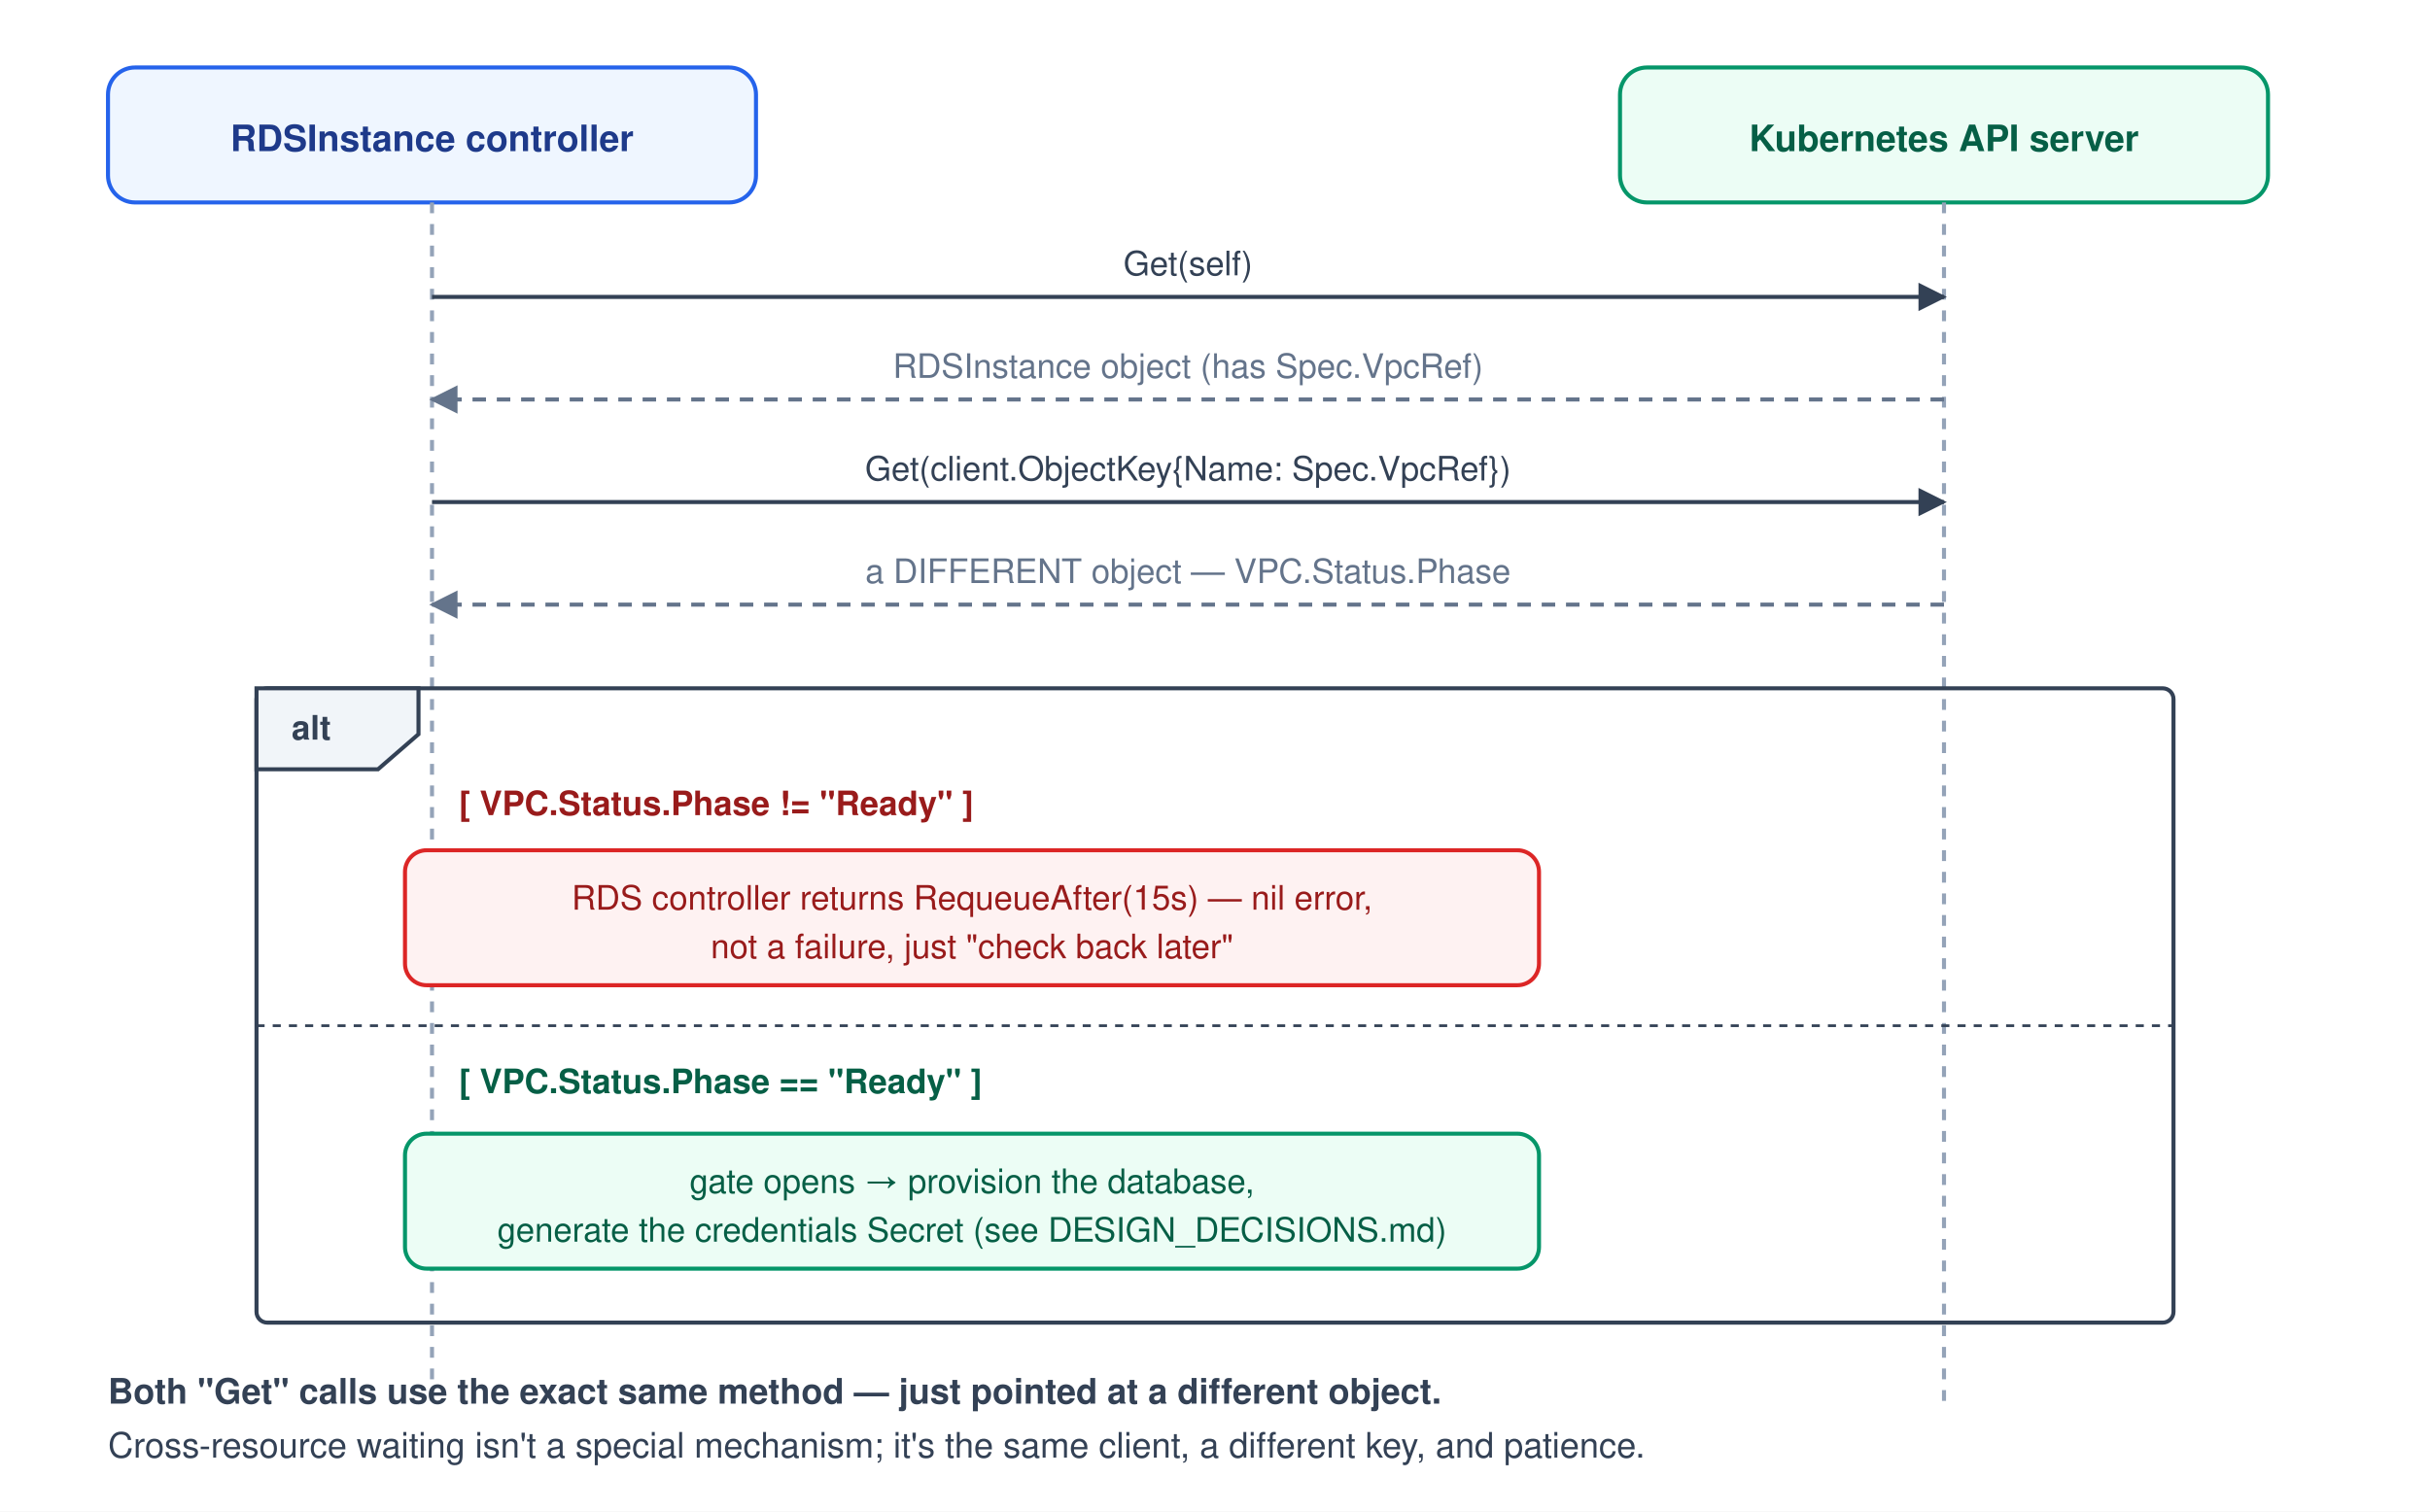
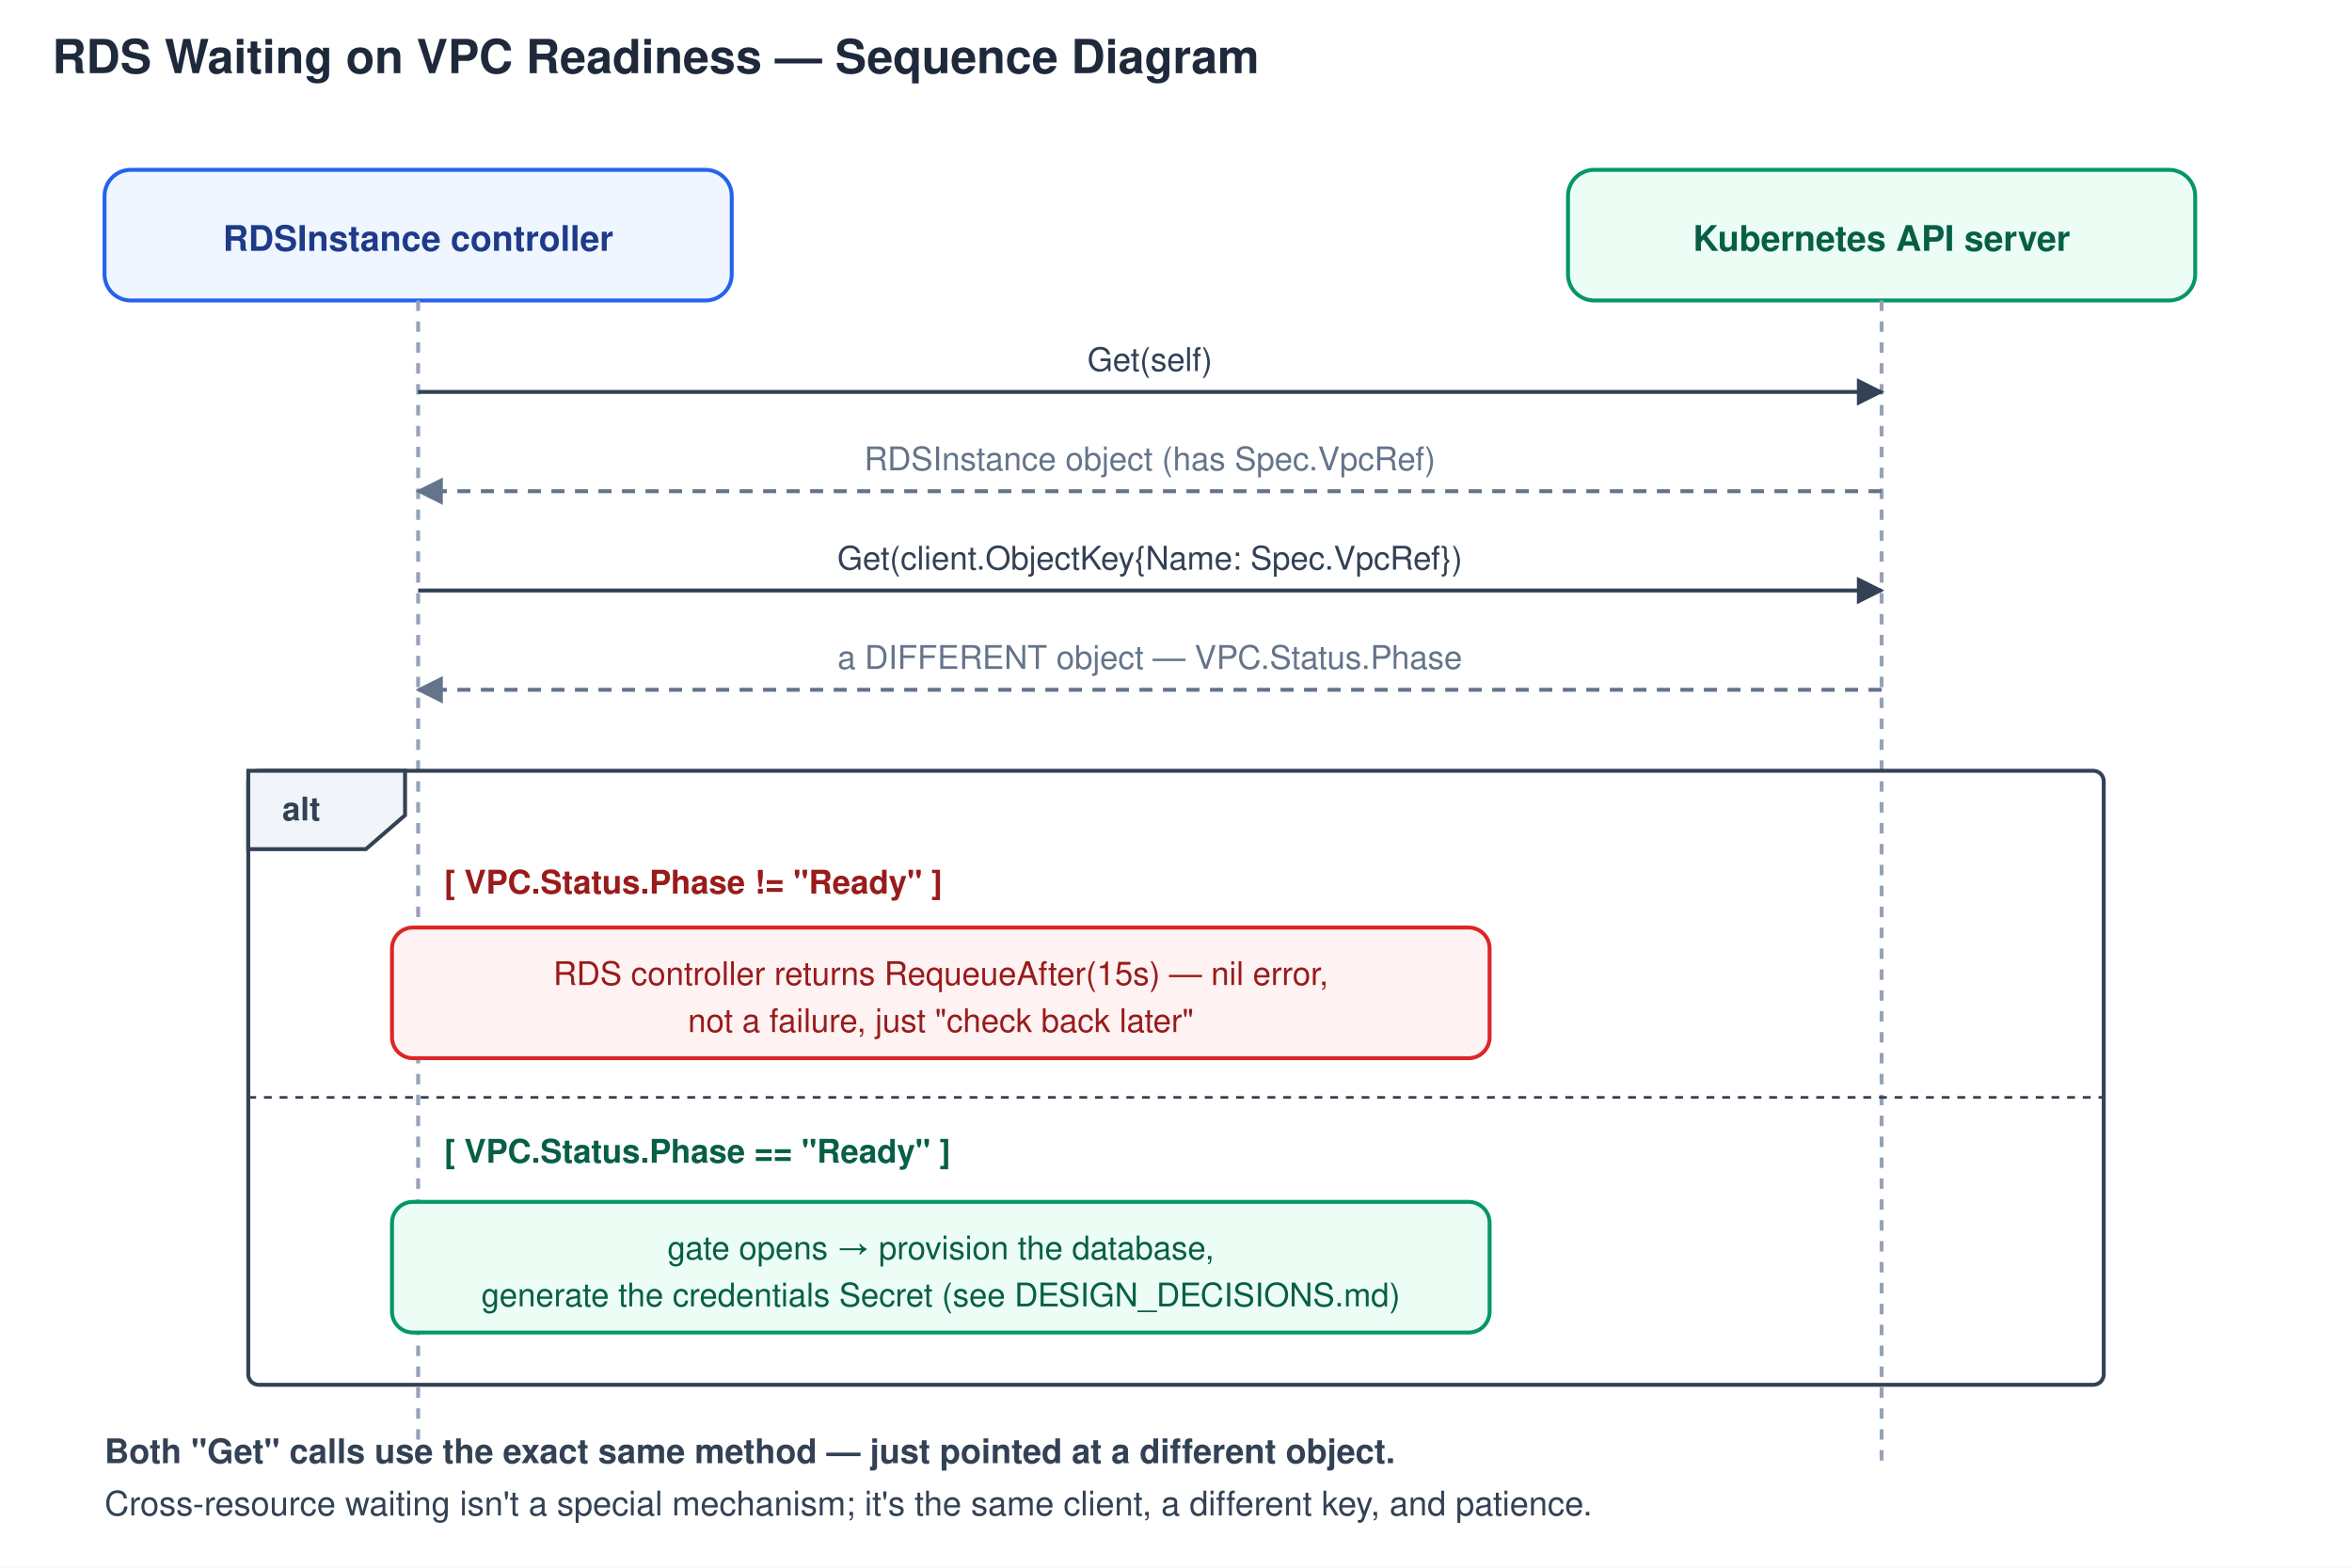
- <svg xmlns="http://www.w3.org/2000/svg" width="900" height="560" viewBox="0 0 900 560" font-family="Helvetica, Arial, sans-serif">
+ <svg xmlns="http://www.w3.org/2000/svg" width="900" height="600" viewBox="0 0 900 600" font-family="Helvetica, Arial, sans-serif">
  <defs>
    <marker id="arrow" viewBox="0 0 10 10" refX="9" refY="5" markerWidth="7" markerHeight="7" orient="auto-start-reverse">
      <path d="M 0 0 L 10 5 L 0 10 z" fill="#334155" />
    </marker>
    <marker id="arrowDash" viewBox="0 0 10 10" refX="9" refY="5" markerWidth="7" markerHeight="7" orient="auto-start-reverse">
      <path d="M 0 0 L 10 5 L 0 10 z" fill="#64748b" />
    </marker>
  </defs>
-   <rect width="900" height="560" fill="#ffffff" />
-   <rect x="40" y="25" width="240" height="50" rx="10" fill="#eff6ff" stroke="#2563eb" stroke-width="1.5" />
-   <text x="160" y="56" font-size="13.5" font-weight="bold" fill="#1e3a8a" text-anchor="middle">RDSInstance controller</text>
-   <rect x="600" y="25" width="240" height="50" rx="10" fill="#ecfdf5" stroke="#059669" stroke-width="1.5" />
-   <text x="720" y="56" font-size="13.5" font-weight="bold" fill="#065f46" text-anchor="middle">Kubernetes API server</text>
-   <line x1="160" y1="75" x2="160" y2="520" stroke="#94a3b8" stroke-width="1.5" stroke-dasharray="4,4" />
-   <line x1="720" y1="75" x2="720" y2="520" stroke="#94a3b8" stroke-width="1.5" stroke-dasharray="4,4" />
-   <line x1="160" y1="110" x2="720" y2="110" stroke="#334155" stroke-width="1.5" marker-end="url(#arrow)" />
-   <text x="440" y="102" font-size="12.5" fill="#334155" text-anchor="middle">Get(self)</text>
-   <line x1="720" y1="148" x2="160" y2="148" stroke="#64748b" stroke-width="1.5" stroke-dasharray="5,4" marker-end="url(#arrowDash)" />
-   <text x="440" y="140" font-size="12.5" fill="#64748b" text-anchor="middle">RDSInstance object (has Spec.VpcRef)</text>
-   <line x1="160" y1="186" x2="720" y2="186" stroke="#334155" stroke-width="1.5" marker-end="url(#arrow)" />
-   <text x="440" y="178" font-size="12.5" fill="#334155" text-anchor="middle">Get(client.ObjectKey{Name: Spec.VpcRef})</text>
-   <line x1="720" y1="224" x2="160" y2="224" stroke="#64748b" stroke-width="1.5" stroke-dasharray="5,4" marker-end="url(#arrowDash)" />
-   <text x="440" y="216" font-size="12.5" fill="#64748b" text-anchor="middle">a DIFFERENT object — VPC.Status.Phase</text>
-   <rect x="95" y="255" width="710" height="235" rx="4" fill="none" stroke="#334155" stroke-width="1.5" />
-   <path d="M 95 255 L 155 255 L 155 272 L 140 285 L 95 285 Z" fill="#f1f5f9" stroke="#334155" stroke-width="1.5" />
-   <text x="108" y="274" font-size="12.5" font-weight="bold" fill="#334155">alt</text>
-   <line x1="95" y1="380" x2="805" y2="380" stroke="#334155" stroke-width="1" stroke-dasharray="3,3" />
-   <text x="170" y="302" font-size="12.5" font-weight="bold" fill="#991b1b">[ VPC.Status.Phase != "Ready" ]</text>
-   <rect x="150" y="315" width="420" height="50" rx="8" fill="#fef2f2" stroke="#dc2626" stroke-width="1.5" />
-   <text x="360" y="337" font-size="12.5" fill="#991b1b" text-anchor="middle">RDS controller returns RequeueAfter(15s) — nil error,</text>
-   <text x="360" y="355" font-size="12.5" fill="#991b1b" text-anchor="middle">not a failure, just "check back later"</text>
-   <text x="170" y="405" font-size="12.5" font-weight="bold" fill="#065f46">[ VPC.Status.Phase == "Ready" ]</text>
-   <rect x="150" y="420" width="420" height="50" rx="8" fill="#ecfdf5" stroke="#059669" stroke-width="1.5" />
-   <text x="360" y="442" font-size="12.5" fill="#065f46" text-anchor="middle">gate opens → provision the database,</text>
-   <text x="360" y="460" font-size="12.5" fill="#065f46" text-anchor="middle">generate the credentials Secret (see DESIGN_DECISIONS.md)</text>
-   <text x="40" y="520" font-size="13" fill="#334155" font-weight="bold">Both "Get" calls use the exact same method — just pointed at a different object.</text>
-   <text x="40" y="540" font-size="13" fill="#334155">Cross-resource waiting isn't a special mechanism; it's the same client, a different key, and patience.</text>
+   <rect width="900" height="600" fill="#ffffff" />
+   <text x="20" y="28" font-size="18" font-weight="bold" fill="#1e293b">RDS Waiting on VPC Readiness — Sequence Diagram</text>
+   <g transform="translate(0,40)">
+     <rect x="40" y="25" width="240" height="50" rx="10" fill="#eff6ff" stroke="#2563eb" stroke-width="1.5" />
+     <text x="160" y="56" font-size="13.5" font-weight="bold" fill="#1e3a8a" text-anchor="middle">RDSInstance controller</text>
+     <rect x="600" y="25" width="240" height="50" rx="10" fill="#ecfdf5" stroke="#059669" stroke-width="1.5" />
+     <text x="720" y="56" font-size="13.5" font-weight="bold" fill="#065f46" text-anchor="middle">Kubernetes API server</text>
+     <line x1="160" y1="75" x2="160" y2="520" stroke="#94a3b8" stroke-width="1.5" stroke-dasharray="4,4" />
+     <line x1="720" y1="75" x2="720" y2="520" stroke="#94a3b8" stroke-width="1.5" stroke-dasharray="4,4" />
+     <line x1="160" y1="110" x2="720" y2="110" stroke="#334155" stroke-width="1.5" marker-end="url(#arrow)" />
+     <text x="440" y="102" font-size="12.5" fill="#334155" text-anchor="middle">Get(self)</text>
+     <line x1="720" y1="148" x2="160" y2="148" stroke="#64748b" stroke-width="1.5" stroke-dasharray="5,4" marker-end="url(#arrowDash)" />
+     <text x="440" y="140" font-size="12.5" fill="#64748b" text-anchor="middle">RDSInstance object (has Spec.VpcRef)</text>
+     <line x1="160" y1="186" x2="720" y2="186" stroke="#334155" stroke-width="1.5" marker-end="url(#arrow)" />
+     <text x="440" y="178" font-size="12.5" fill="#334155" text-anchor="middle">Get(client.ObjectKey{Name: Spec.VpcRef})</text>
+     <line x1="720" y1="224" x2="160" y2="224" stroke="#64748b" stroke-width="1.5" stroke-dasharray="5,4" marker-end="url(#arrowDash)" />
+     <text x="440" y="216" font-size="12.5" fill="#64748b" text-anchor="middle">a DIFFERENT object — VPC.Status.Phase</text>
+     <rect x="95" y="255" width="710" height="235" rx="4" fill="none" stroke="#334155" stroke-width="1.5" />
+     <path d="M 95 255 L 155 255 L 155 272 L 140 285 L 95 285 Z" fill="#f1f5f9" stroke="#334155" stroke-width="1.5" />
+     <text x="108" y="274" font-size="12.5" font-weight="bold" fill="#334155">alt</text>
+     <line x1="95" y1="380" x2="805" y2="380" stroke="#334155" stroke-width="1" stroke-dasharray="3,3" />
+     <text x="170" y="302" font-size="12.5" font-weight="bold" fill="#991b1b">[ VPC.Status.Phase != "Ready" ]</text>
+     <rect x="150" y="315" width="420" height="50" rx="8" fill="#fef2f2" stroke="#dc2626" stroke-width="1.5" />
+     <text x="360" y="337" font-size="12.5" fill="#991b1b" text-anchor="middle">RDS controller returns RequeueAfter(15s) — nil error,</text>
+     <text x="360" y="355" font-size="12.5" fill="#991b1b" text-anchor="middle">not a failure, just "check back later"</text>
+     <text x="170" y="405" font-size="12.5" font-weight="bold" fill="#065f46">[ VPC.Status.Phase == "Ready" ]</text>
+     <rect x="150" y="420" width="420" height="50" rx="8" fill="#ecfdf5" stroke="#059669" stroke-width="1.5" />
+     <text x="360" y="442" font-size="12.5" fill="#065f46" text-anchor="middle">gate opens → provision the database,</text>
+     <text x="360" y="460" font-size="12.5" fill="#065f46" text-anchor="middle">generate the credentials Secret (see DESIGN_DECISIONS.md)</text>
+     <text x="40" y="520" font-size="13" fill="#334155" font-weight="bold">Both "Get" calls use the exact same method — just pointed at a different object.</text>
+     <text x="40" y="540" font-size="13" fill="#334155">Cross-resource waiting isn't a special mechanism; it's the same client, a different key, and patience.</text>
+   </g>
</svg>
